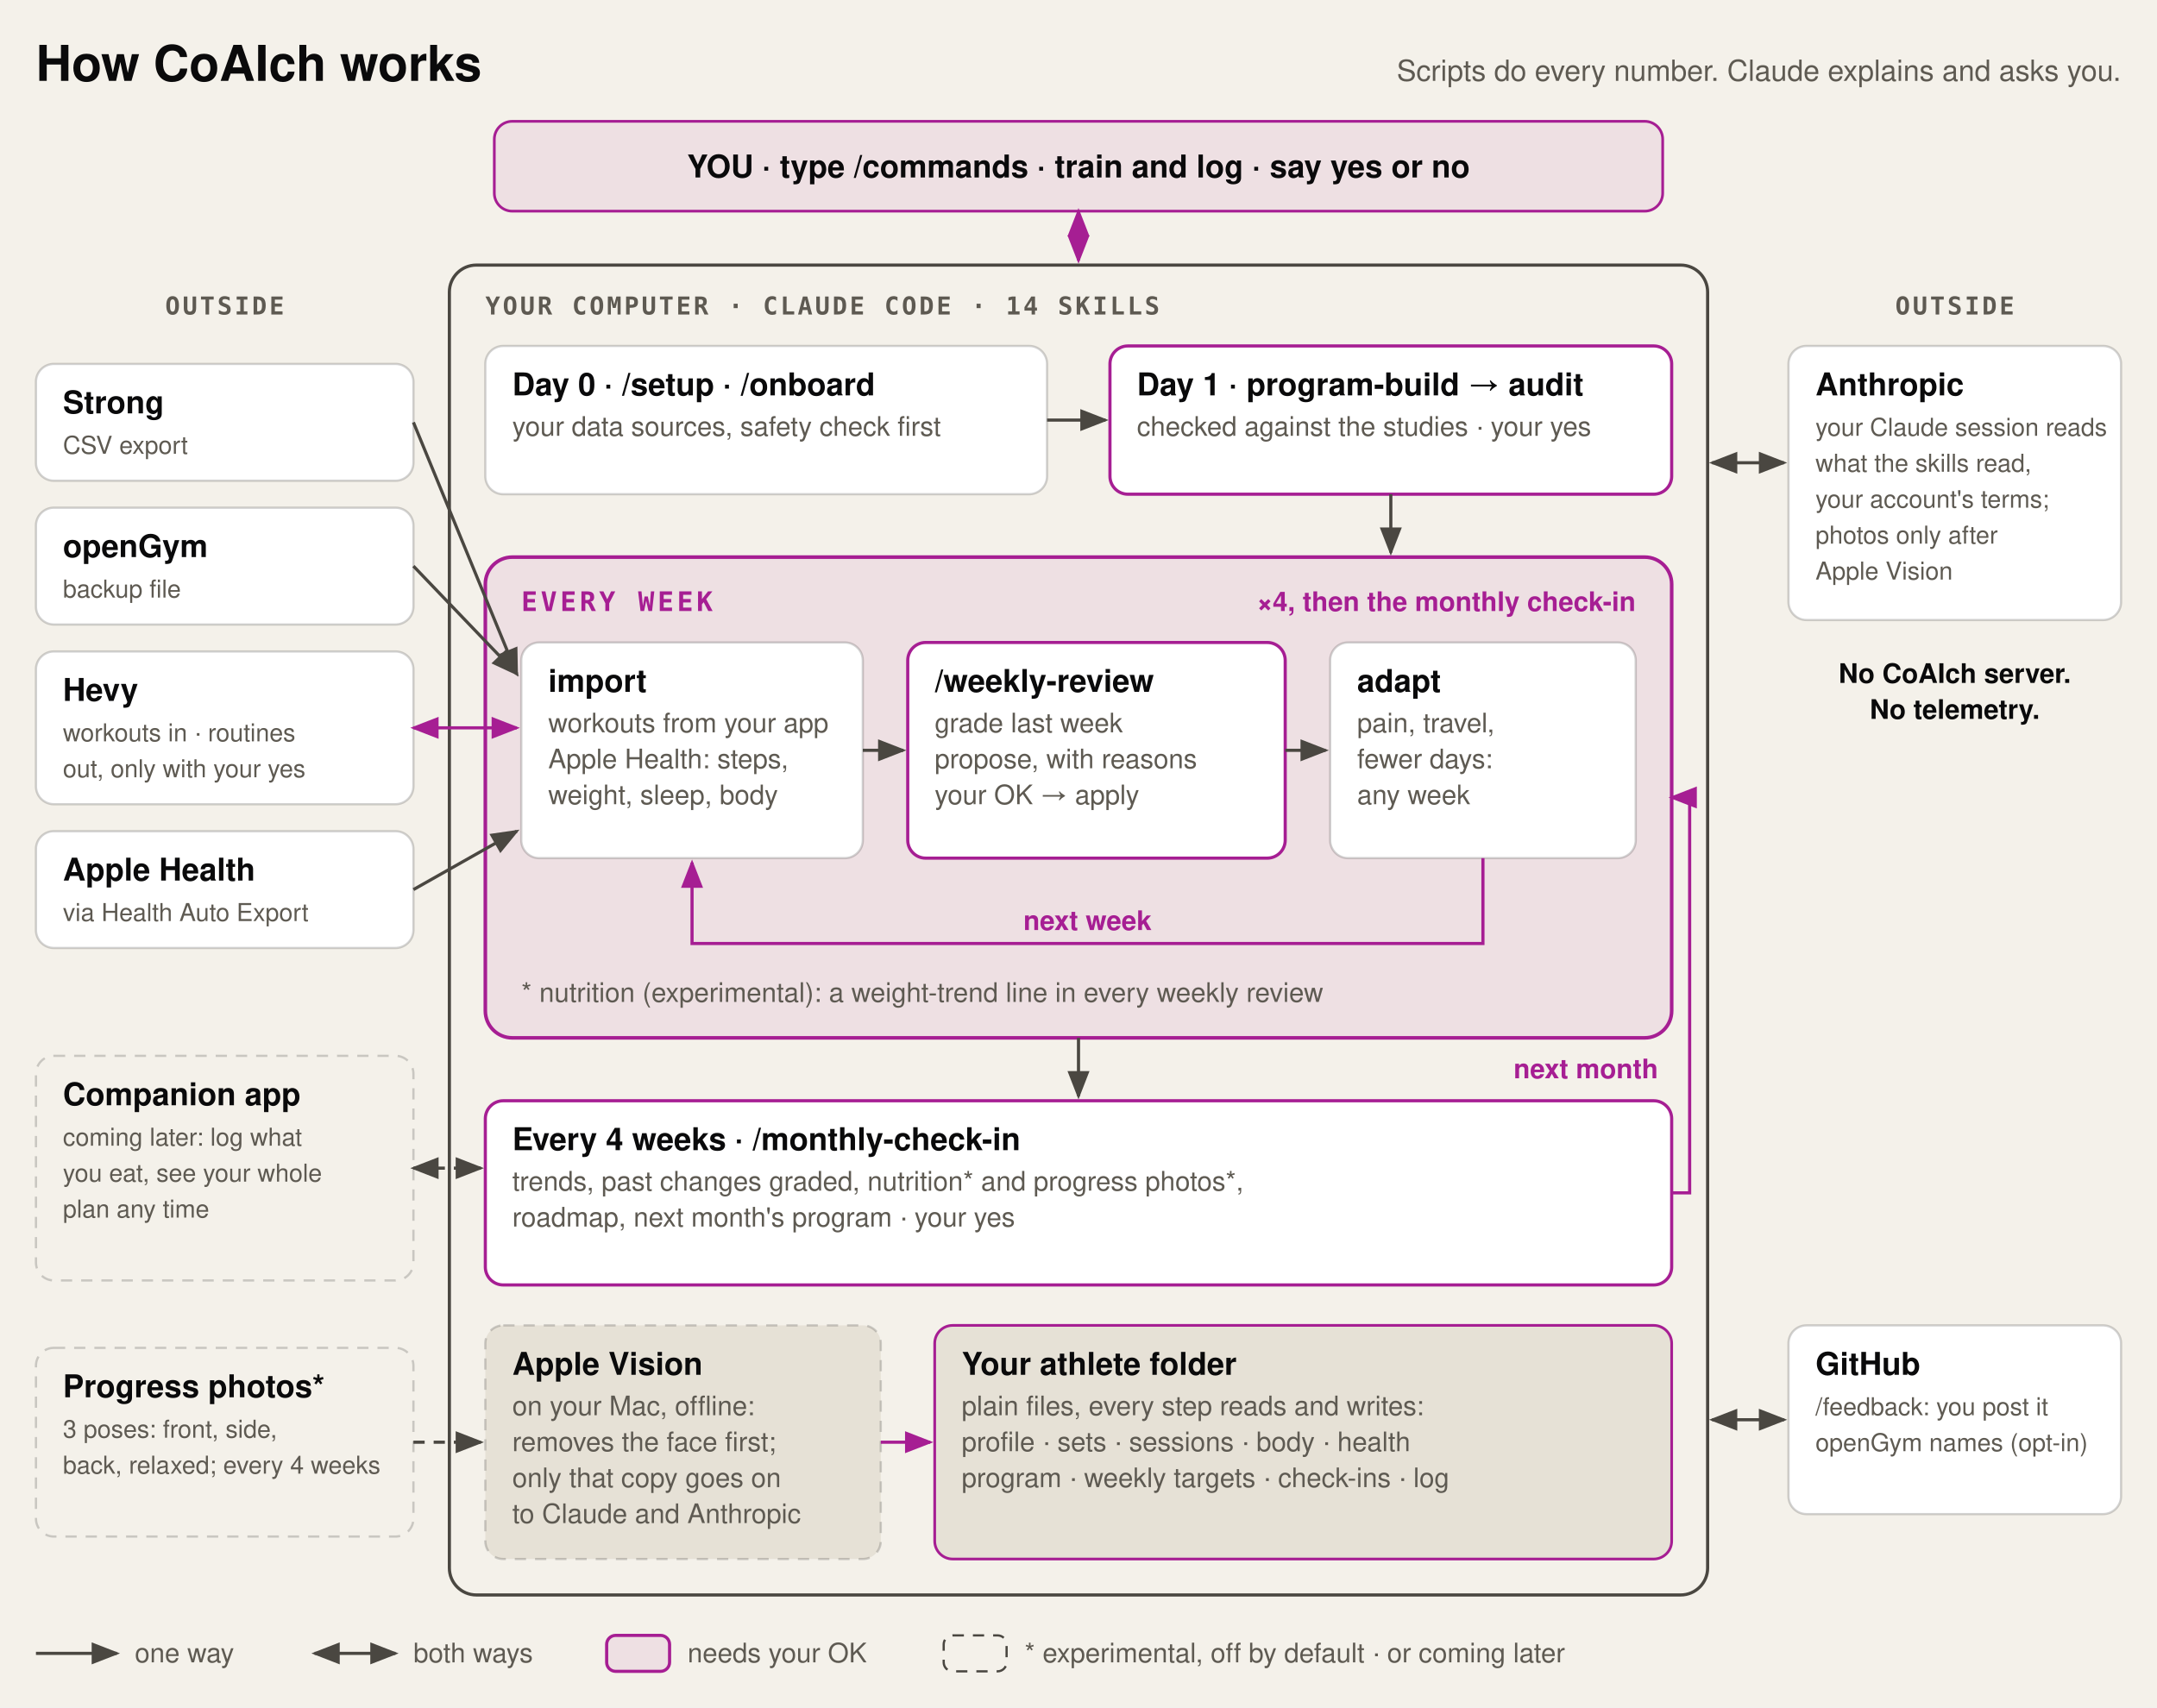
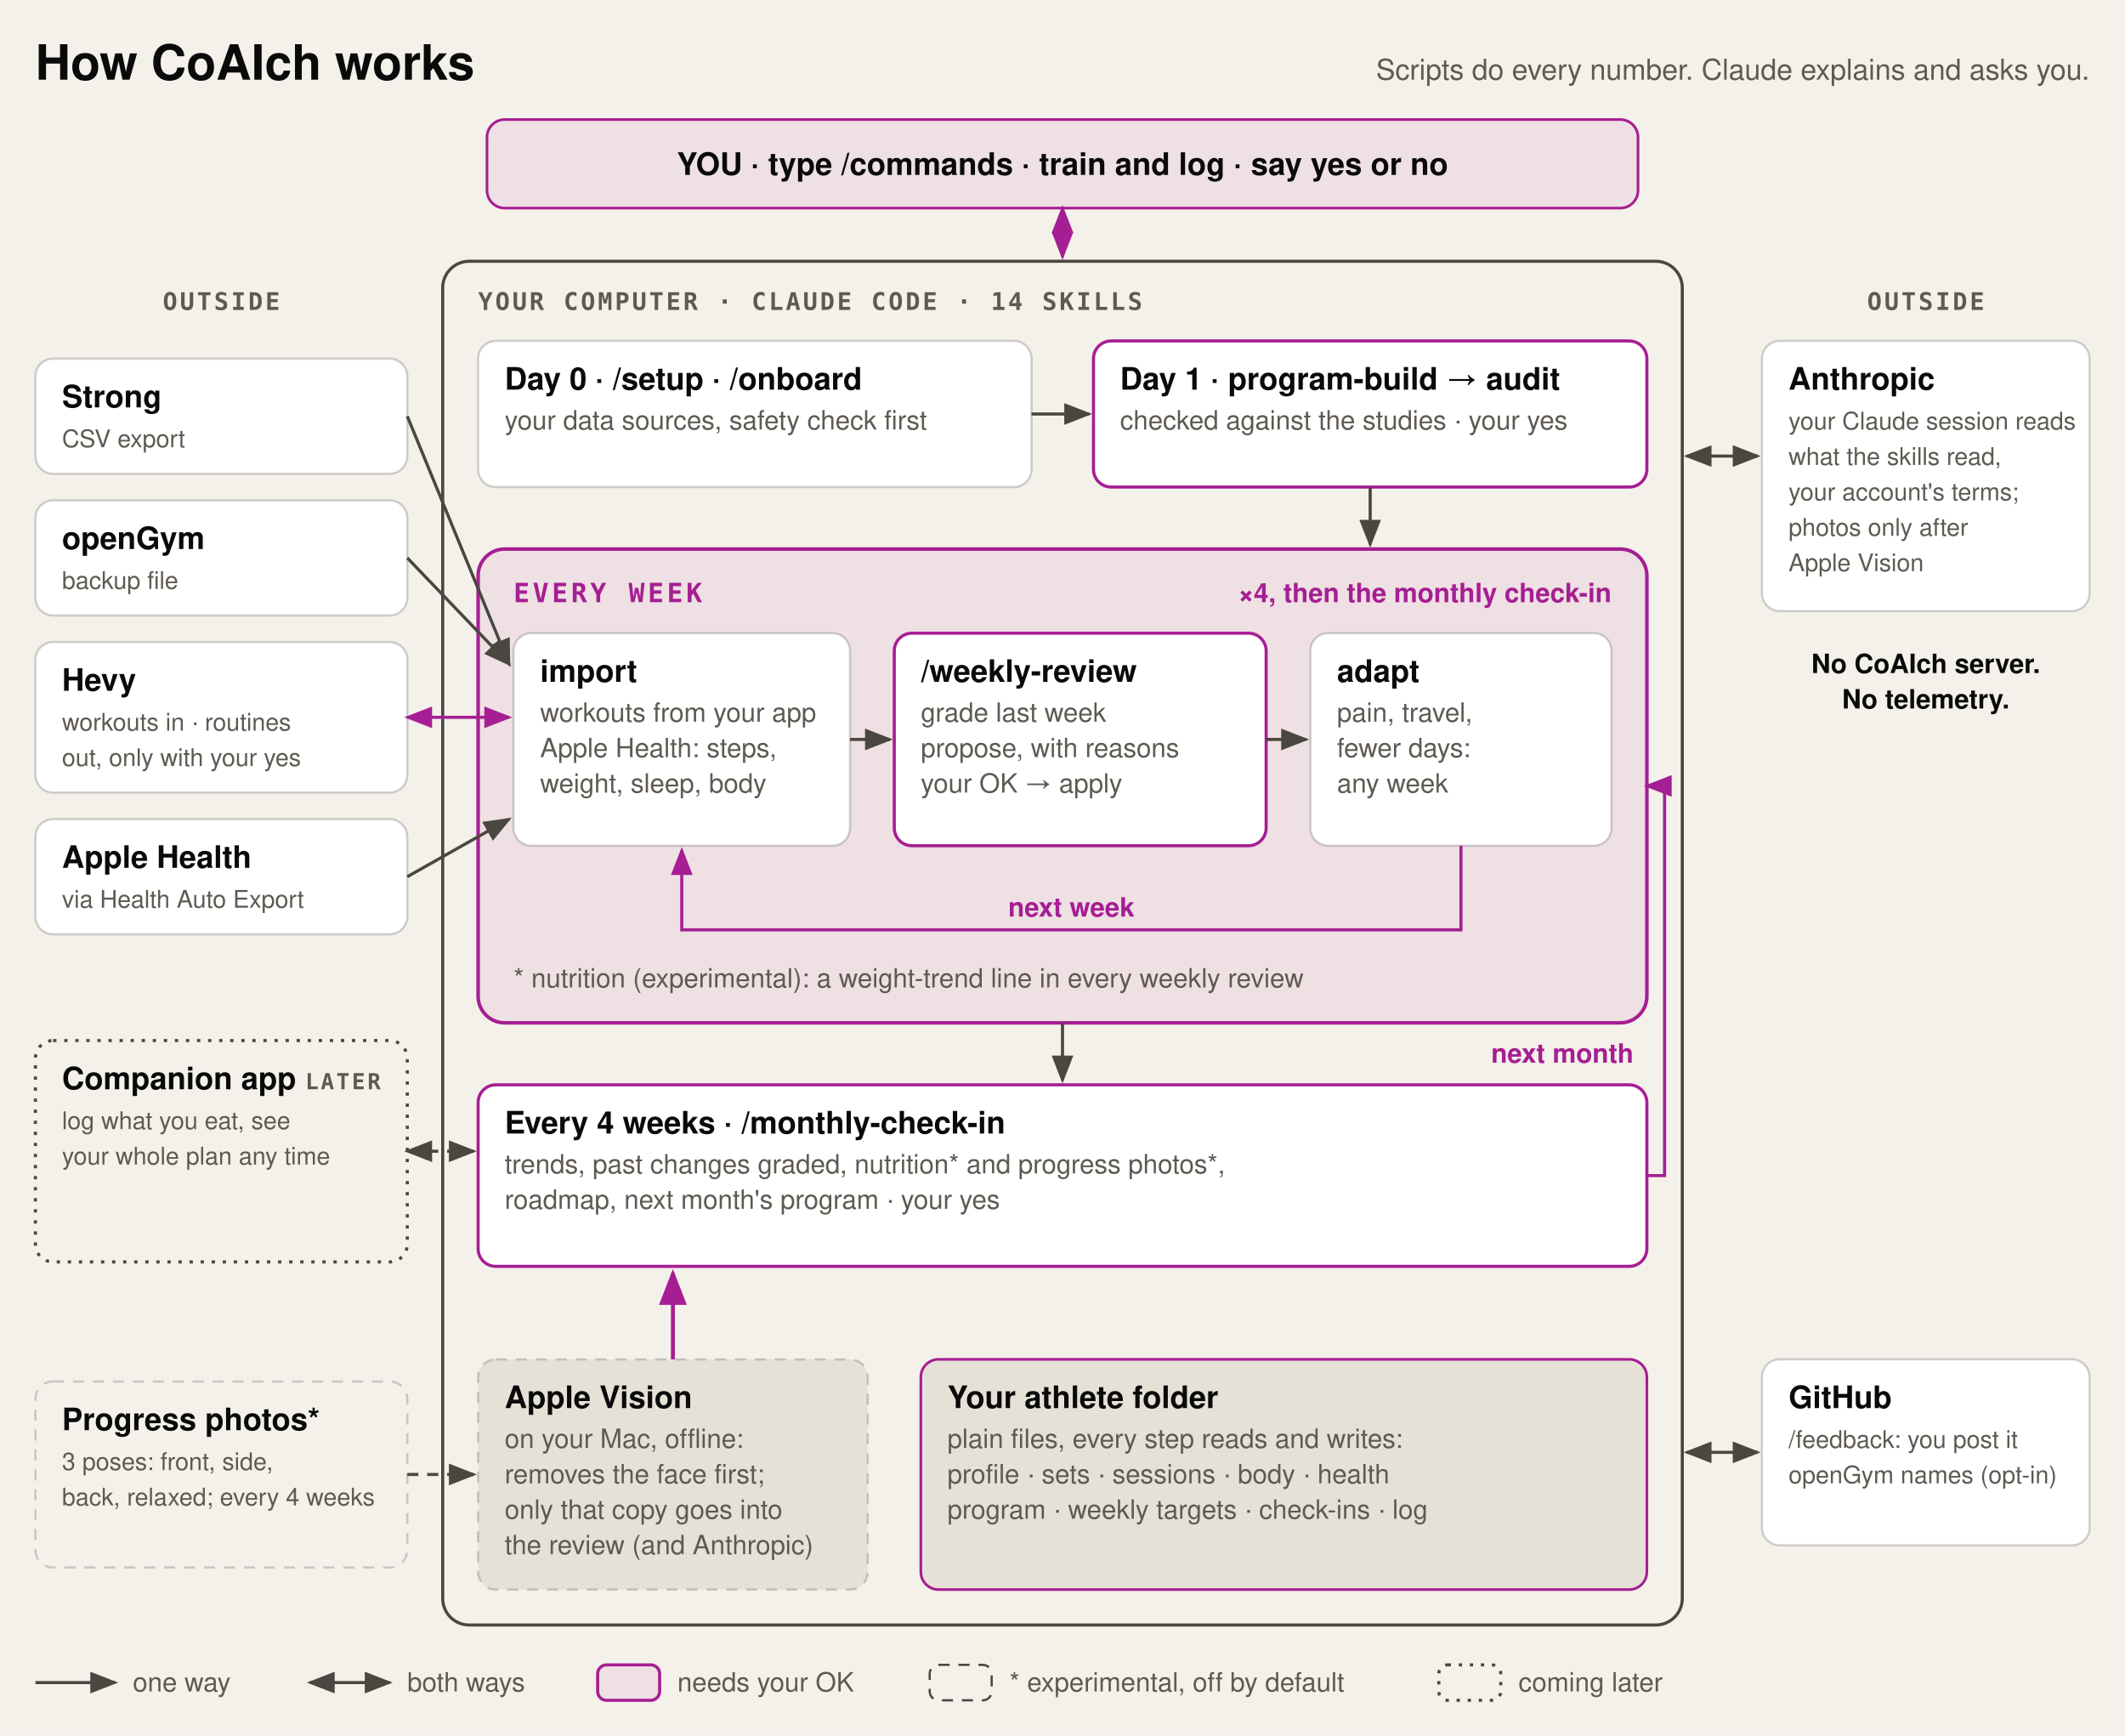
- <svg xmlns="http://www.w3.org/2000/svg" viewBox="0 0 960 760" width="960" height="760" role="img" aria-labelledby="pl-t pl-d">
+ <svg xmlns="http://www.w3.org/2000/svg" viewBox="0 0 960 784" width="960" height="784" role="img" aria-labelledby="pl-t pl-d">
  <defs>
    <marker id="el" markerWidth="9" markerHeight="7" refX="8" refY="3.5" orient="auto">
      <polygon points="0 0, 9 3.5, 0 7" fill="#4A4741" />
    </marker>
    <marker id="sl" markerWidth="9" markerHeight="7" refX="1" refY="3.5" orient="auto">
      <polygon points="9 0, 0 3.5, 9 7" fill="#4A4741" />
    </marker>
    <marker id="ea" markerWidth="9" markerHeight="7" refX="8" refY="3.5" orient="auto">
      <polygon points="0 0, 9 3.5, 0 7" fill="#A61E93" />
    </marker>
    <marker id="sa" markerWidth="9" markerHeight="7" refX="1" refY="3.5" orient="auto">
      <polygon points="9 0, 0 3.5, 9 7" fill="#A61E93" />
    </marker>
  </defs>
-   <rect width="960" height="760" fill="#F4F1EA" />
+   <rect width="960" height="784" fill="#F4F1EA" />
  <text x="16" y="36" fill="#0A0A0B" font-size="22" font-weight="700" font-family="Archivo, -apple-system, 'Segoe UI', Helvetica, Arial, sans-serif" text-anchor="start">How CoAIch works</text>
  <text x="944" y="36" fill="#5E5A52" font-size="13" font-weight="400" font-family="Archivo, -apple-system, 'Segoe UI', Helvetica, Arial, sans-serif" text-anchor="end">Scripts do every number. Claude explains and asks you.</text>
  <rect x="220" y="54" width="520" height="40" rx="8" fill="rgba(166,30,147,0.08)" stroke="#A61E93" stroke-width="1.2" />
  <text x="480" y="79" fill="#0A0A0B" font-size="14" font-weight="600" font-family="Archivo, -apple-system, 'Segoe UI', Helvetica, Arial, sans-serif" text-anchor="middle">YOU  ·  type /commands  ·  train and log  ·  say yes or no</text>
  <line x1="480" y1="94" x2="480" y2="116" stroke="#A61E93" stroke-width="1.4" marker-end="url(#ea)" marker-start="url(#sa)" />
-   <rect x="200" y="118" width="560" height="592" rx="12" fill="#F4F1EA" stroke="#4A4741" stroke-width="1.4" />
+   <rect x="200" y="118" width="560" height="616" rx="12" fill="#F4F1EA" stroke="#4A4741" stroke-width="1.4" />
  <text x="216" y="140" fill="#5E5A52" font-size="11" font-weight="700" font-family="'Geist Mono', ui-monospace, 'SF Mono', Menlo, monospace" text-anchor="start" letter-spacing="0.1em">YOUR COMPUTER  ·  CLAUDE CODE  ·  14 SKILLS</text>
  <rect x="216" y="154" width="250" height="66" rx="8" fill="#FFFFFF" stroke="rgba(10,10,11,0.18)" stroke-width="1" />
  <text x="228" y="176" fill="#0A0A0B" font-size="14" font-weight="700" font-family="Archivo, -apple-system, 'Segoe UI', Helvetica, Arial, sans-serif" text-anchor="start">Day 0 · /setup · /onboard</text>
  <text x="228" y="194" fill="#5E5A52" font-size="12" font-weight="400" font-family="Archivo, -apple-system, 'Segoe UI', Helvetica, Arial, sans-serif" text-anchor="start">your data sources, safety check first</text>
  <line x1="466" y1="187" x2="492" y2="187" stroke="#4A4741" stroke-width="1.4" marker-end="url(#el)" />
  <rect x="494" y="154" width="250" height="66" rx="8" fill="#FFFFFF" stroke="#A61E93" stroke-width="1.4" />
  <text x="506" y="176" fill="#0A0A0B" font-size="14" font-weight="700" font-family="Archivo, -apple-system, 'Segoe UI', Helvetica, Arial, sans-serif" text-anchor="start">Day 1 · program-build → audit</text>
  <text x="506" y="194" fill="#5E5A52" font-size="12" font-weight="400" font-family="Archivo, -apple-system, 'Segoe UI', Helvetica, Arial, sans-serif" text-anchor="start">checked against the studies · your yes</text>
  <line x1="619" y1="220" x2="619" y2="246" stroke="#4A4741" stroke-width="1.4" marker-end="url(#el)" />
  <rect x="216" y="248" width="528" height="214" rx="12" fill="rgba(166,30,147,0.08)" stroke="#A61E93" stroke-width="1.6" />
  <text x="232" y="272" fill="#A61E93" font-size="12" font-weight="700" font-family="'Geist Mono', ui-monospace, 'SF Mono', Menlo, monospace" text-anchor="start" letter-spacing="0.12em">EVERY WEEK</text>
  <text x="728" y="272" fill="#A61E93" font-size="12" font-weight="600" font-family="Archivo, -apple-system, 'Segoe UI', Helvetica, Arial, sans-serif" text-anchor="end">×4, then the monthly check-in</text>
  <rect x="232" y="286" width="152" height="96" rx="8" fill="#FFFFFF" stroke="rgba(10,10,11,0.18)" stroke-width="1" />
  <text x="244" y="308" fill="#0A0A0B" font-size="14" font-weight="700" font-family="Archivo, -apple-system, 'Segoe UI', Helvetica, Arial, sans-serif" text-anchor="start">import</text>
  <text x="244" y="326" fill="#5E5A52" font-size="12" font-weight="400" font-family="Archivo, -apple-system, 'Segoe UI', Helvetica, Arial, sans-serif" text-anchor="start">workouts from your app</text>
  <text x="244" y="342" fill="#5E5A52" font-size="12" font-weight="400" font-family="Archivo, -apple-system, 'Segoe UI', Helvetica, Arial, sans-serif" text-anchor="start">Apple Health: steps,</text>
  <text x="244" y="358" fill="#5E5A52" font-size="12" font-weight="400" font-family="Archivo, -apple-system, 'Segoe UI', Helvetica, Arial, sans-serif" text-anchor="start">weight, sleep, body</text>
  <line x1="384" y1="334" x2="402" y2="334" stroke="#4A4741" stroke-width="1.4" marker-end="url(#el)" />
  <rect x="404" y="286" width="168" height="96" rx="8" fill="#FFFFFF" stroke="#A61E93" stroke-width="1.4" />
  <text x="416" y="308" fill="#0A0A0B" font-size="14" font-weight="700" font-family="Archivo, -apple-system, 'Segoe UI', Helvetica, Arial, sans-serif" text-anchor="start">/weekly-review</text>
  <text x="416" y="326" fill="#5E5A52" font-size="12" font-weight="400" font-family="Archivo, -apple-system, 'Segoe UI', Helvetica, Arial, sans-serif" text-anchor="start">grade last week</text>
  <text x="416" y="342" fill="#5E5A52" font-size="12" font-weight="400" font-family="Archivo, -apple-system, 'Segoe UI', Helvetica, Arial, sans-serif" text-anchor="start">propose, with reasons</text>
  <text x="416" y="358" fill="#5E5A52" font-size="12" font-weight="400" font-family="Archivo, -apple-system, 'Segoe UI', Helvetica, Arial, sans-serif" text-anchor="start">your OK → apply</text>
  <line x1="572" y1="334" x2="590" y2="334" stroke="#4A4741" stroke-width="1.4" marker-end="url(#el)" />
  <rect x="592" y="286" width="136" height="96" rx="8" fill="#FFFFFF" stroke="rgba(10,10,11,0.18)" stroke-width="1" />
  <text x="604" y="308" fill="#0A0A0B" font-size="14" font-weight="700" font-family="Archivo, -apple-system, 'Segoe UI', Helvetica, Arial, sans-serif" text-anchor="start">adapt</text>
  <text x="604" y="326" fill="#5E5A52" font-size="12" font-weight="400" font-family="Archivo, -apple-system, 'Segoe UI', Helvetica, Arial, sans-serif" text-anchor="start">pain, travel,</text>
  <text x="604" y="342" fill="#5E5A52" font-size="12" font-weight="400" font-family="Archivo, -apple-system, 'Segoe UI', Helvetica, Arial, sans-serif" text-anchor="start">fewer days:</text>
  <text x="604" y="358" fill="#5E5A52" font-size="12" font-weight="400" font-family="Archivo, -apple-system, 'Segoe UI', Helvetica, Arial, sans-serif" text-anchor="start">any week</text>
  <path d="M660 382 V420 H308 V384" fill="none" stroke="#A61E93" stroke-width="1.4" marker-end="url(#ea)" />
  <text x="484" y="414" fill="#A61E93" font-size="12" font-weight="600" font-family="Archivo, -apple-system, 'Segoe UI', Helvetica, Arial, sans-serif" text-anchor="middle">next week</text>
  <text x="232" y="446" fill="#5E5A52" font-size="12" font-weight="400" font-family="Archivo, -apple-system, 'Segoe UI', Helvetica, Arial, sans-serif" text-anchor="start">* nutrition (experimental): a weight-trend line in every weekly review</text>
  <line x1="480" y1="462" x2="480" y2="488" stroke="#4A4741" stroke-width="1.4" marker-end="url(#el)" />
  <rect x="216" y="490" width="528" height="82" rx="8" fill="#FFFFFF" stroke="#A61E93" stroke-width="1.4" />
  <text x="228" y="512" fill="#0A0A0B" font-size="14" font-weight="700" font-family="Archivo, -apple-system, 'Segoe UI', Helvetica, Arial, sans-serif" text-anchor="start">Every 4 weeks · /monthly-check-in</text>
  <text x="228" y="530" fill="#5E5A52" font-size="12" font-weight="400" font-family="Archivo, -apple-system, 'Segoe UI', Helvetica, Arial, sans-serif" text-anchor="start">trends, past changes graded, nutrition* and progress photos*,</text>
  <text x="228" y="546" fill="#5E5A52" font-size="12" font-weight="400" font-family="Archivo, -apple-system, 'Segoe UI', Helvetica, Arial, sans-serif" text-anchor="start">roadmap, next month's program · your yes</text>
  <path d="M744 531 H752 V355 H744" fill="none" stroke="#A61E93" stroke-width="1.4" marker-end="url(#ea)" />
  <text x="738" y="480" fill="#A61E93" font-size="12" font-weight="600" font-family="Archivo, -apple-system, 'Segoe UI', Helvetica, Arial, sans-serif" text-anchor="end">next month</text>
-   <rect x="416" y="590" width="328" height="104" rx="8" fill="#E6E1D6" stroke="#A61E93" stroke-width="1.2" />
-   <text x="428" y="612" fill="#0A0A0B" font-size="14" font-weight="700" font-family="Archivo, -apple-system, 'Segoe UI', Helvetica, Arial, sans-serif" text-anchor="start">Your athlete folder</text>
-   <text x="428" y="630" fill="#5E5A52" font-size="12" font-weight="400" font-family="Archivo, -apple-system, 'Segoe UI', Helvetica, Arial, sans-serif" text-anchor="start">plain files, every step reads and writes:</text>
-   <text x="428" y="646" fill="#5E5A52" font-size="12" font-weight="400" font-family="Archivo, -apple-system, 'Segoe UI', Helvetica, Arial, sans-serif" text-anchor="start">profile · sets · sessions · body · health</text>
-   <text x="428" y="662" fill="#5E5A52" font-size="12" font-weight="400" font-family="Archivo, -apple-system, 'Segoe UI', Helvetica, Arial, sans-serif" text-anchor="start">program · weekly targets · check-ins · log</text>
-   <rect x="216" y="590" width="176" height="104" rx="8" fill="#E6E1D6" stroke="rgba(10,10,11,0.18)" stroke-width="1" stroke-dasharray="5 4" />
-   <text x="228" y="612" fill="#0A0A0B" font-size="14" font-weight="700" font-family="Archivo, -apple-system, 'Segoe UI', Helvetica, Arial, sans-serif" text-anchor="start">Apple Vision</text>
-   <text x="228" y="630" fill="#5E5A52" font-size="12" font-weight="400" font-family="Archivo, -apple-system, 'Segoe UI', Helvetica, Arial, sans-serif" text-anchor="start">on your Mac, offline:</text>
-   <text x="228" y="646" fill="#5E5A52" font-size="12" font-weight="400" font-family="Archivo, -apple-system, 'Segoe UI', Helvetica, Arial, sans-serif" text-anchor="start">removes the face first;</text>
-   <text x="228" y="662" fill="#5E5A52" font-size="12" font-weight="400" font-family="Archivo, -apple-system, 'Segoe UI', Helvetica, Arial, sans-serif" text-anchor="start">only that copy goes on</text>
-   <text x="228" y="678" fill="#5E5A52" font-size="12" font-weight="400" font-family="Archivo, -apple-system, 'Segoe UI', Helvetica, Arial, sans-serif" text-anchor="start">to Claude and Anthropic</text>
+   <rect x="416" y="614" width="328" height="104" rx="8" fill="#E6E1D6" stroke="#A61E93" stroke-width="1.2" />
+   <text x="428" y="636" fill="#0A0A0B" font-size="14" font-weight="700" font-family="Archivo, -apple-system, 'Segoe UI', Helvetica, Arial, sans-serif" text-anchor="start">Your athlete folder</text>
+   <text x="428" y="654" fill="#5E5A52" font-size="12" font-weight="400" font-family="Archivo, -apple-system, 'Segoe UI', Helvetica, Arial, sans-serif" text-anchor="start">plain files, every step reads and writes:</text>
+   <text x="428" y="670" fill="#5E5A52" font-size="12" font-weight="400" font-family="Archivo, -apple-system, 'Segoe UI', Helvetica, Arial, sans-serif" text-anchor="start">profile · sets · sessions · body · health</text>
+   <text x="428" y="686" fill="#5E5A52" font-size="12" font-weight="400" font-family="Archivo, -apple-system, 'Segoe UI', Helvetica, Arial, sans-serif" text-anchor="start">program · weekly targets · check-ins · log</text>
+   <rect x="216" y="614" width="176" height="104" rx="8" fill="#E6E1D6" stroke="rgba(10,10,11,0.18)" stroke-width="1" stroke-dasharray="5 4" />
+   <text x="228" y="636" fill="#0A0A0B" font-size="14" font-weight="700" font-family="Archivo, -apple-system, 'Segoe UI', Helvetica, Arial, sans-serif" text-anchor="start">Apple Vision</text>
+   <text x="228" y="654" fill="#5E5A52" font-size="12" font-weight="400" font-family="Archivo, -apple-system, 'Segoe UI', Helvetica, Arial, sans-serif" text-anchor="start">on your Mac, offline:</text>
+   <text x="228" y="670" fill="#5E5A52" font-size="12" font-weight="400" font-family="Archivo, -apple-system, 'Segoe UI', Helvetica, Arial, sans-serif" text-anchor="start">removes the face first;</text>
+   <text x="228" y="686" fill="#5E5A52" font-size="12" font-weight="400" font-family="Archivo, -apple-system, 'Segoe UI', Helvetica, Arial, sans-serif" text-anchor="start">only that copy goes into</text>
+   <text x="228" y="702" fill="#5E5A52" font-size="12" font-weight="400" font-family="Archivo, -apple-system, 'Segoe UI', Helvetica, Arial, sans-serif" text-anchor="start">the review (and Anthropic)</text>
  <text x="100" y="140" fill="#5E5A52" font-size="11" font-weight="700" font-family="'Geist Mono', ui-monospace, 'SF Mono', Menlo, monospace" text-anchor="middle" letter-spacing="0.1em">OUTSIDE</text>
  <rect x="16" y="162" width="168" height="52" rx="8" fill="#FFFFFF" stroke="rgba(10,10,11,0.18)" stroke-width="1" />
  <text x="28" y="184" fill="#0A0A0B" font-size="14" font-weight="700" font-family="Archivo, -apple-system, 'Segoe UI', Helvetica, Arial, sans-serif" text-anchor="start">Strong</text>
  <text x="28" y="202" fill="#5E5A52" font-size="11" font-weight="400" font-family="Archivo, -apple-system, 'Segoe UI', Helvetica, Arial, sans-serif" text-anchor="start">CSV export</text>
  <line x1="184" y1="188" x2="230" y2="300" stroke="#4A4741" stroke-width="1.4" marker-end="url(#el)" />
  <rect x="16" y="226" width="168" height="52" rx="8" fill="#FFFFFF" stroke="rgba(10,10,11,0.18)" stroke-width="1" />
  <text x="28" y="248" fill="#0A0A0B" font-size="14" font-weight="700" font-family="Archivo, -apple-system, 'Segoe UI', Helvetica, Arial, sans-serif" text-anchor="start">openGym</text>
  <text x="28" y="266" fill="#5E5A52" font-size="11" font-weight="400" font-family="Archivo, -apple-system, 'Segoe UI', Helvetica, Arial, sans-serif" text-anchor="start">backup file</text>
  <line x1="184" y1="252" x2="230" y2="300" stroke="#4A4741" stroke-width="1.4" marker-end="url(#el)" />
  <rect x="16" y="290" width="168" height="68" rx="8" fill="#FFFFFF" stroke="rgba(10,10,11,0.18)" stroke-width="1" />
  <text x="28" y="312" fill="#0A0A0B" font-size="14" font-weight="700" font-family="Archivo, -apple-system, 'Segoe UI', Helvetica, Arial, sans-serif" text-anchor="start">Hevy</text>
  <text x="28" y="330" fill="#5E5A52" font-size="11" font-weight="400" font-family="Archivo, -apple-system, 'Segoe UI', Helvetica, Arial, sans-serif" text-anchor="start">workouts in · routines</text>
  <text x="28" y="346" fill="#5E5A52" font-size="11" font-weight="400" font-family="Archivo, -apple-system, 'Segoe UI', Helvetica, Arial, sans-serif" text-anchor="start">out, only with your yes</text>
  <line x1="184" y1="324" x2="230" y2="324" stroke="#A61E93" stroke-width="1.4" marker-end="url(#ea)" marker-start="url(#sa)" />
  <rect x="16" y="370" width="168" height="52" rx="8" fill="#FFFFFF" stroke="rgba(10,10,11,0.18)" stroke-width="1" />
  <text x="28" y="392" fill="#0A0A0B" font-size="14" font-weight="700" font-family="Archivo, -apple-system, 'Segoe UI', Helvetica, Arial, sans-serif" text-anchor="start">Apple Health</text>
  <text x="28" y="410" fill="#5E5A52" font-size="11" font-weight="400" font-family="Archivo, -apple-system, 'Segoe UI', Helvetica, Arial, sans-serif" text-anchor="start">via Health Auto Export</text>
  <line x1="184" y1="396" x2="230" y2="370" stroke="#4A4741" stroke-width="1.4" marker-end="url(#el)" />
-   <rect x="16" y="600" width="168" height="84" rx="8" fill="#F4F1EA" stroke="rgba(10,10,11,0.18)" stroke-width="1" stroke-dasharray="5 4" />
-   <text x="28" y="622" fill="#0A0A0B" font-size="14" font-weight="700" font-family="Archivo, -apple-system, 'Segoe UI', Helvetica, Arial, sans-serif" text-anchor="start">Progress photos*</text>
-   <text x="28" y="640" fill="#5E5A52" font-size="11" font-weight="400" font-family="Archivo, -apple-system, 'Segoe UI', Helvetica, Arial, sans-serif" text-anchor="start">3 poses: front, side,</text>
-   <text x="28" y="656" fill="#5E5A52" font-size="11" font-weight="400" font-family="Archivo, -apple-system, 'Segoe UI', Helvetica, Arial, sans-serif" text-anchor="start">back, relaxed; every 4 weeks</text>
-   <line x1="184" y1="642" x2="214" y2="642" stroke="#4A4741" stroke-width="1.4" stroke-dasharray="5 4" marker-end="url(#el)" />
-   <line x1="392" y1="642" x2="414" y2="642" stroke="#A61E93" stroke-width="1.4" marker-end="url(#ea)" />
-   <rect x="16" y="470" width="168" height="100" rx="8" fill="#F4F1EA" stroke="rgba(10,10,11,0.18)" stroke-width="1" stroke-dasharray="5 4" />
+   <rect x="16" y="624" width="168" height="84" rx="8" fill="#F4F1EA" stroke="rgba(10,10,11,0.18)" stroke-width="1" stroke-dasharray="5 4" />
+   <text x="28" y="646" fill="#0A0A0B" font-size="14" font-weight="700" font-family="Archivo, -apple-system, 'Segoe UI', Helvetica, Arial, sans-serif" text-anchor="start">Progress photos*</text>
+   <text x="28" y="664" fill="#5E5A52" font-size="11" font-weight="400" font-family="Archivo, -apple-system, 'Segoe UI', Helvetica, Arial, sans-serif" text-anchor="start">3 poses: front, side,</text>
+   <text x="28" y="680" fill="#5E5A52" font-size="11" font-weight="400" font-family="Archivo, -apple-system, 'Segoe UI', Helvetica, Arial, sans-serif" text-anchor="start">back, relaxed; every 4 weeks</text>
+   <line x1="184" y1="666" x2="214" y2="666" stroke="#4A4741" stroke-width="1.4" stroke-dasharray="5 4" marker-end="url(#el)" />
+   <line x1="304" y1="614" x2="304" y2="575" stroke="#A61E93" stroke-width="1.8" marker-end="url(#ea)" />
+   <rect x="16" y="470" width="168" height="100" rx="8" fill="#F4F1EA" stroke="#4A4741" stroke-width="1.4" stroke-dasharray="1.5 3.5" />
  <text x="28" y="492" fill="#0A0A0B" font-size="14" font-weight="700" font-family="Archivo, -apple-system, 'Segoe UI', Helvetica, Arial, sans-serif" text-anchor="start">Companion app</text>
-   <text x="28" y="510" fill="#5E5A52" font-size="11" font-weight="400" font-family="Archivo, -apple-system, 'Segoe UI', Helvetica, Arial, sans-serif" text-anchor="start">coming later: log what</text>
-   <text x="28" y="526" fill="#5E5A52" font-size="11" font-weight="400" font-family="Archivo, -apple-system, 'Segoe UI', Helvetica, Arial, sans-serif" text-anchor="start">you eat, see your whole</text>
-   <text x="28" y="542" fill="#5E5A52" font-size="11" font-weight="400" font-family="Archivo, -apple-system, 'Segoe UI', Helvetica, Arial, sans-serif" text-anchor="start">plan any time</text>
+   <text x="28" y="510" fill="#5E5A52" font-size="11" font-weight="400" font-family="Archivo, -apple-system, 'Segoe UI', Helvetica, Arial, sans-serif" text-anchor="start">log what you eat, see</text>
+   <text x="28" y="526" fill="#5E5A52" font-size="11" font-weight="400" font-family="Archivo, -apple-system, 'Segoe UI', Helvetica, Arial, sans-serif" text-anchor="start">your whole plan any time</text>
+   <text x="172" y="492" fill="#5E5A52" font-size="10" font-weight="700" font-family="'Geist Mono', ui-monospace, 'SF Mono', Menlo, monospace" text-anchor="end" letter-spacing="0.1em">LATER</text>
  <line x1="184" y1="520" x2="214" y2="520" stroke="#4A4741" stroke-width="1.4" stroke-dasharray="5 4" marker-end="url(#el)" marker-start="url(#sl)" />
  <text x="870" y="140" fill="#5E5A52" font-size="11" font-weight="700" font-family="'Geist Mono', ui-monospace, 'SF Mono', Menlo, monospace" text-anchor="middle" letter-spacing="0.1em">OUTSIDE</text>
-   <rect x="796" y="590" width="148" height="84" rx="8" fill="#FFFFFF" stroke="rgba(10,10,11,0.18)" stroke-width="1" />
-   <text x="808" y="612" fill="#0A0A0B" font-size="14" font-weight="700" font-family="Archivo, -apple-system, 'Segoe UI', Helvetica, Arial, sans-serif" text-anchor="start">GitHub</text>
-   <text x="808" y="630" fill="#5E5A52" font-size="11" font-weight="400" font-family="Archivo, -apple-system, 'Segoe UI', Helvetica, Arial, sans-serif" text-anchor="start">/feedback: you post it</text>
-   <text x="808" y="646" fill="#5E5A52" font-size="11" font-weight="400" font-family="Archivo, -apple-system, 'Segoe UI', Helvetica, Arial, sans-serif" text-anchor="start">openGym names (opt-in)</text>
-   <line x1="762" y1="632" x2="794" y2="632" stroke="#4A4741" stroke-width="1.4" marker-end="url(#el)" marker-start="url(#sl)" />
+   <rect x="796" y="614" width="148" height="84" rx="8" fill="#FFFFFF" stroke="rgba(10,10,11,0.18)" stroke-width="1" />
+   <text x="808" y="636" fill="#0A0A0B" font-size="14" font-weight="700" font-family="Archivo, -apple-system, 'Segoe UI', Helvetica, Arial, sans-serif" text-anchor="start">GitHub</text>
+   <text x="808" y="654" fill="#5E5A52" font-size="11" font-weight="400" font-family="Archivo, -apple-system, 'Segoe UI', Helvetica, Arial, sans-serif" text-anchor="start">/feedback: you post it</text>
+   <text x="808" y="670" fill="#5E5A52" font-size="11" font-weight="400" font-family="Archivo, -apple-system, 'Segoe UI', Helvetica, Arial, sans-serif" text-anchor="start">openGym names (opt-in)</text>
+   <line x1="762" y1="656" x2="794" y2="656" stroke="#4A4741" stroke-width="1.4" marker-end="url(#el)" marker-start="url(#sl)" />
  <rect x="796" y="154" width="148" height="122" rx="8" fill="#FFFFFF" stroke="rgba(10,10,11,0.18)" stroke-width="1" />
  <text x="808" y="176" fill="#0A0A0B" font-size="14" font-weight="700" font-family="Archivo, -apple-system, 'Segoe UI', Helvetica, Arial, sans-serif" text-anchor="start">Anthropic</text>
  <text x="808" y="194" fill="#5E5A52" font-size="11" font-weight="400" font-family="Archivo, -apple-system, 'Segoe UI', Helvetica, Arial, sans-serif" text-anchor="start">your Claude session reads</text>
  <text x="808" y="210" fill="#5E5A52" font-size="11" font-weight="400" font-family="Archivo, -apple-system, 'Segoe UI', Helvetica, Arial, sans-serif" text-anchor="start">what the skills read,</text>
  <text x="808" y="226" fill="#5E5A52" font-size="11" font-weight="400" font-family="Archivo, -apple-system, 'Segoe UI', Helvetica, Arial, sans-serif" text-anchor="start">your account's terms;</text>
  <text x="808" y="242" fill="#5E5A52" font-size="11" font-weight="400" font-family="Archivo, -apple-system, 'Segoe UI', Helvetica, Arial, sans-serif" text-anchor="start">photos only after</text>
  <text x="808" y="258" fill="#5E5A52" font-size="11" font-weight="400" font-family="Archivo, -apple-system, 'Segoe UI', Helvetica, Arial, sans-serif" text-anchor="start">Apple Vision</text>
  <line x1="762" y1="206" x2="794" y2="206" stroke="#4A4741" stroke-width="1.4" marker-end="url(#el)" marker-start="url(#sl)" />
  <text x="870" y="304" fill="#0A0A0B" font-size="12" font-weight="700" font-family="Archivo, -apple-system, 'Segoe UI', Helvetica, Arial, sans-serif" text-anchor="middle">No CoAIch server.</text>
  <text x="870" y="320" fill="#0A0A0B" font-size="12" font-weight="700" font-family="Archivo, -apple-system, 'Segoe UI', Helvetica, Arial, sans-serif" text-anchor="middle">No telemetry.</text>
-   <line x1="16" y1="736" x2="52" y2="736" stroke="#4A4741" stroke-width="1.4" marker-end="url(#el)" />
-   <text x="60" y="740" fill="#5E5A52" font-size="12" font-weight="400" font-family="Archivo, -apple-system, 'Segoe UI', Helvetica, Arial, sans-serif" text-anchor="start">one way</text>
-   <line x1="140" y1="736" x2="176" y2="736" stroke="#4A4741" stroke-width="1.4" marker-end="url(#el)" marker-start="url(#sl)" />
-   <text x="184" y="740" fill="#5E5A52" font-size="12" font-weight="400" font-family="Archivo, -apple-system, 'Segoe UI', Helvetica, Arial, sans-serif" text-anchor="start">both ways</text>
-   <rect x="270" y="728" width="28" height="16" rx="4" fill="rgba(166,30,147,0.08)" stroke="#A61E93" stroke-width="1.4" />
-   <text x="306" y="740" fill="#5E5A52" font-size="12" font-weight="400" font-family="Archivo, -apple-system, 'Segoe UI', Helvetica, Arial, sans-serif" text-anchor="start">needs your OK</text>
-   <rect x="420" y="728" width="28" height="16" rx="4" fill="#F4F1EA" stroke="#4A4741" stroke-width="1" stroke-dasharray="5 4" />
-   <text x="456" y="740" fill="#5E5A52" font-size="12" font-weight="400" font-family="Archivo, -apple-system, 'Segoe UI', Helvetica, Arial, sans-serif" text-anchor="start">* experimental, off by default · or coming later</text>
+   <line x1="16" y1="760" x2="52" y2="760" stroke="#4A4741" stroke-width="1.4" marker-end="url(#el)" />
+   <text x="60" y="764" fill="#5E5A52" font-size="12" font-weight="400" font-family="Archivo, -apple-system, 'Segoe UI', Helvetica, Arial, sans-serif" text-anchor="start">one way</text>
+   <line x1="140" y1="760" x2="176" y2="760" stroke="#4A4741" stroke-width="1.4" marker-end="url(#el)" marker-start="url(#sl)" />
+   <text x="184" y="764" fill="#5E5A52" font-size="12" font-weight="400" font-family="Archivo, -apple-system, 'Segoe UI', Helvetica, Arial, sans-serif" text-anchor="start">both ways</text>
+   <rect x="270" y="752" width="28" height="16" rx="4" fill="rgba(166,30,147,0.08)" stroke="#A61E93" stroke-width="1.4" />
+   <text x="306" y="764" fill="#5E5A52" font-size="12" font-weight="400" font-family="Archivo, -apple-system, 'Segoe UI', Helvetica, Arial, sans-serif" text-anchor="start">needs your OK</text>
+   <rect x="420" y="752" width="28" height="16" rx="4" fill="#F4F1EA" stroke="#4A4741" stroke-width="1" stroke-dasharray="5 4" />
+   <text x="456" y="764" fill="#5E5A52" font-size="12" font-weight="400" font-family="Archivo, -apple-system, 'Segoe UI', Helvetica, Arial, sans-serif" text-anchor="start">* experimental, off by default</text>
+   <rect x="650" y="752" width="28" height="16" rx="4" fill="#F4F1EA" stroke="#4A4741" stroke-width="1.4" stroke-dasharray="1.5 3.5" />
+   <text x="686" y="764" fill="#5E5A52" font-size="12" font-weight="400" font-family="Archivo, -apple-system, 'Segoe UI', Helvetica, Arial, sans-serif" text-anchor="start">coming later</text>
</svg>
